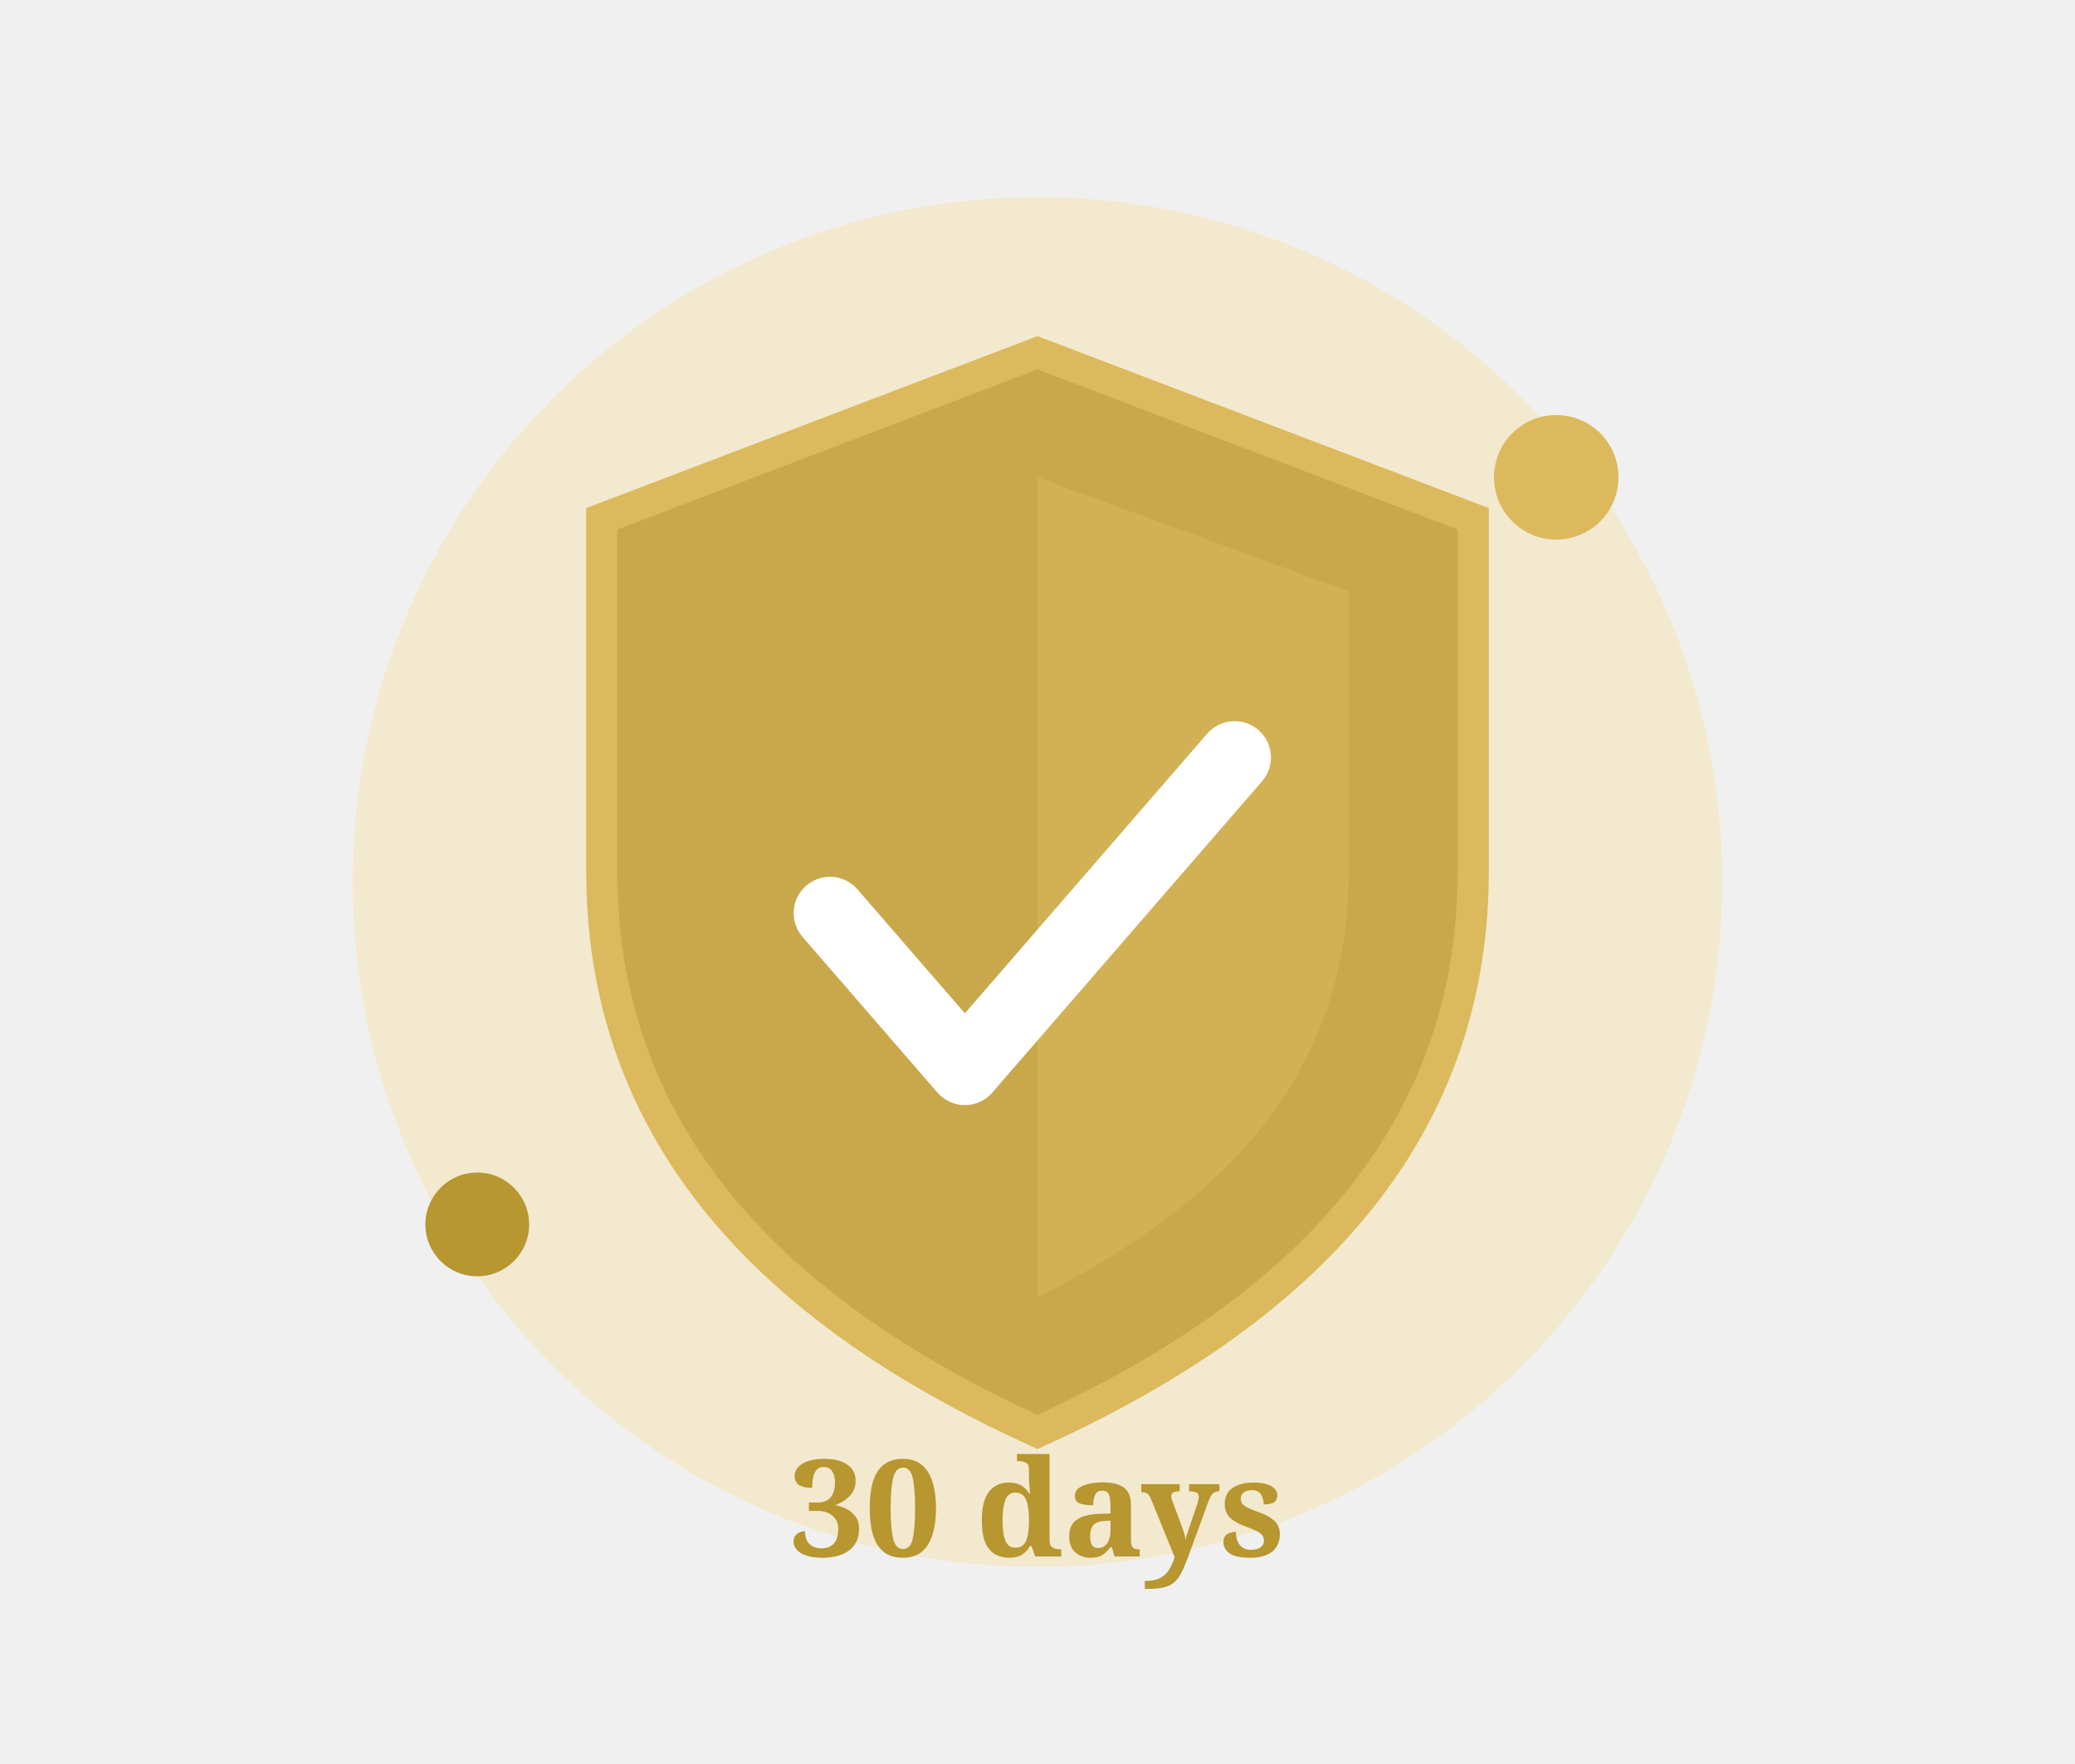
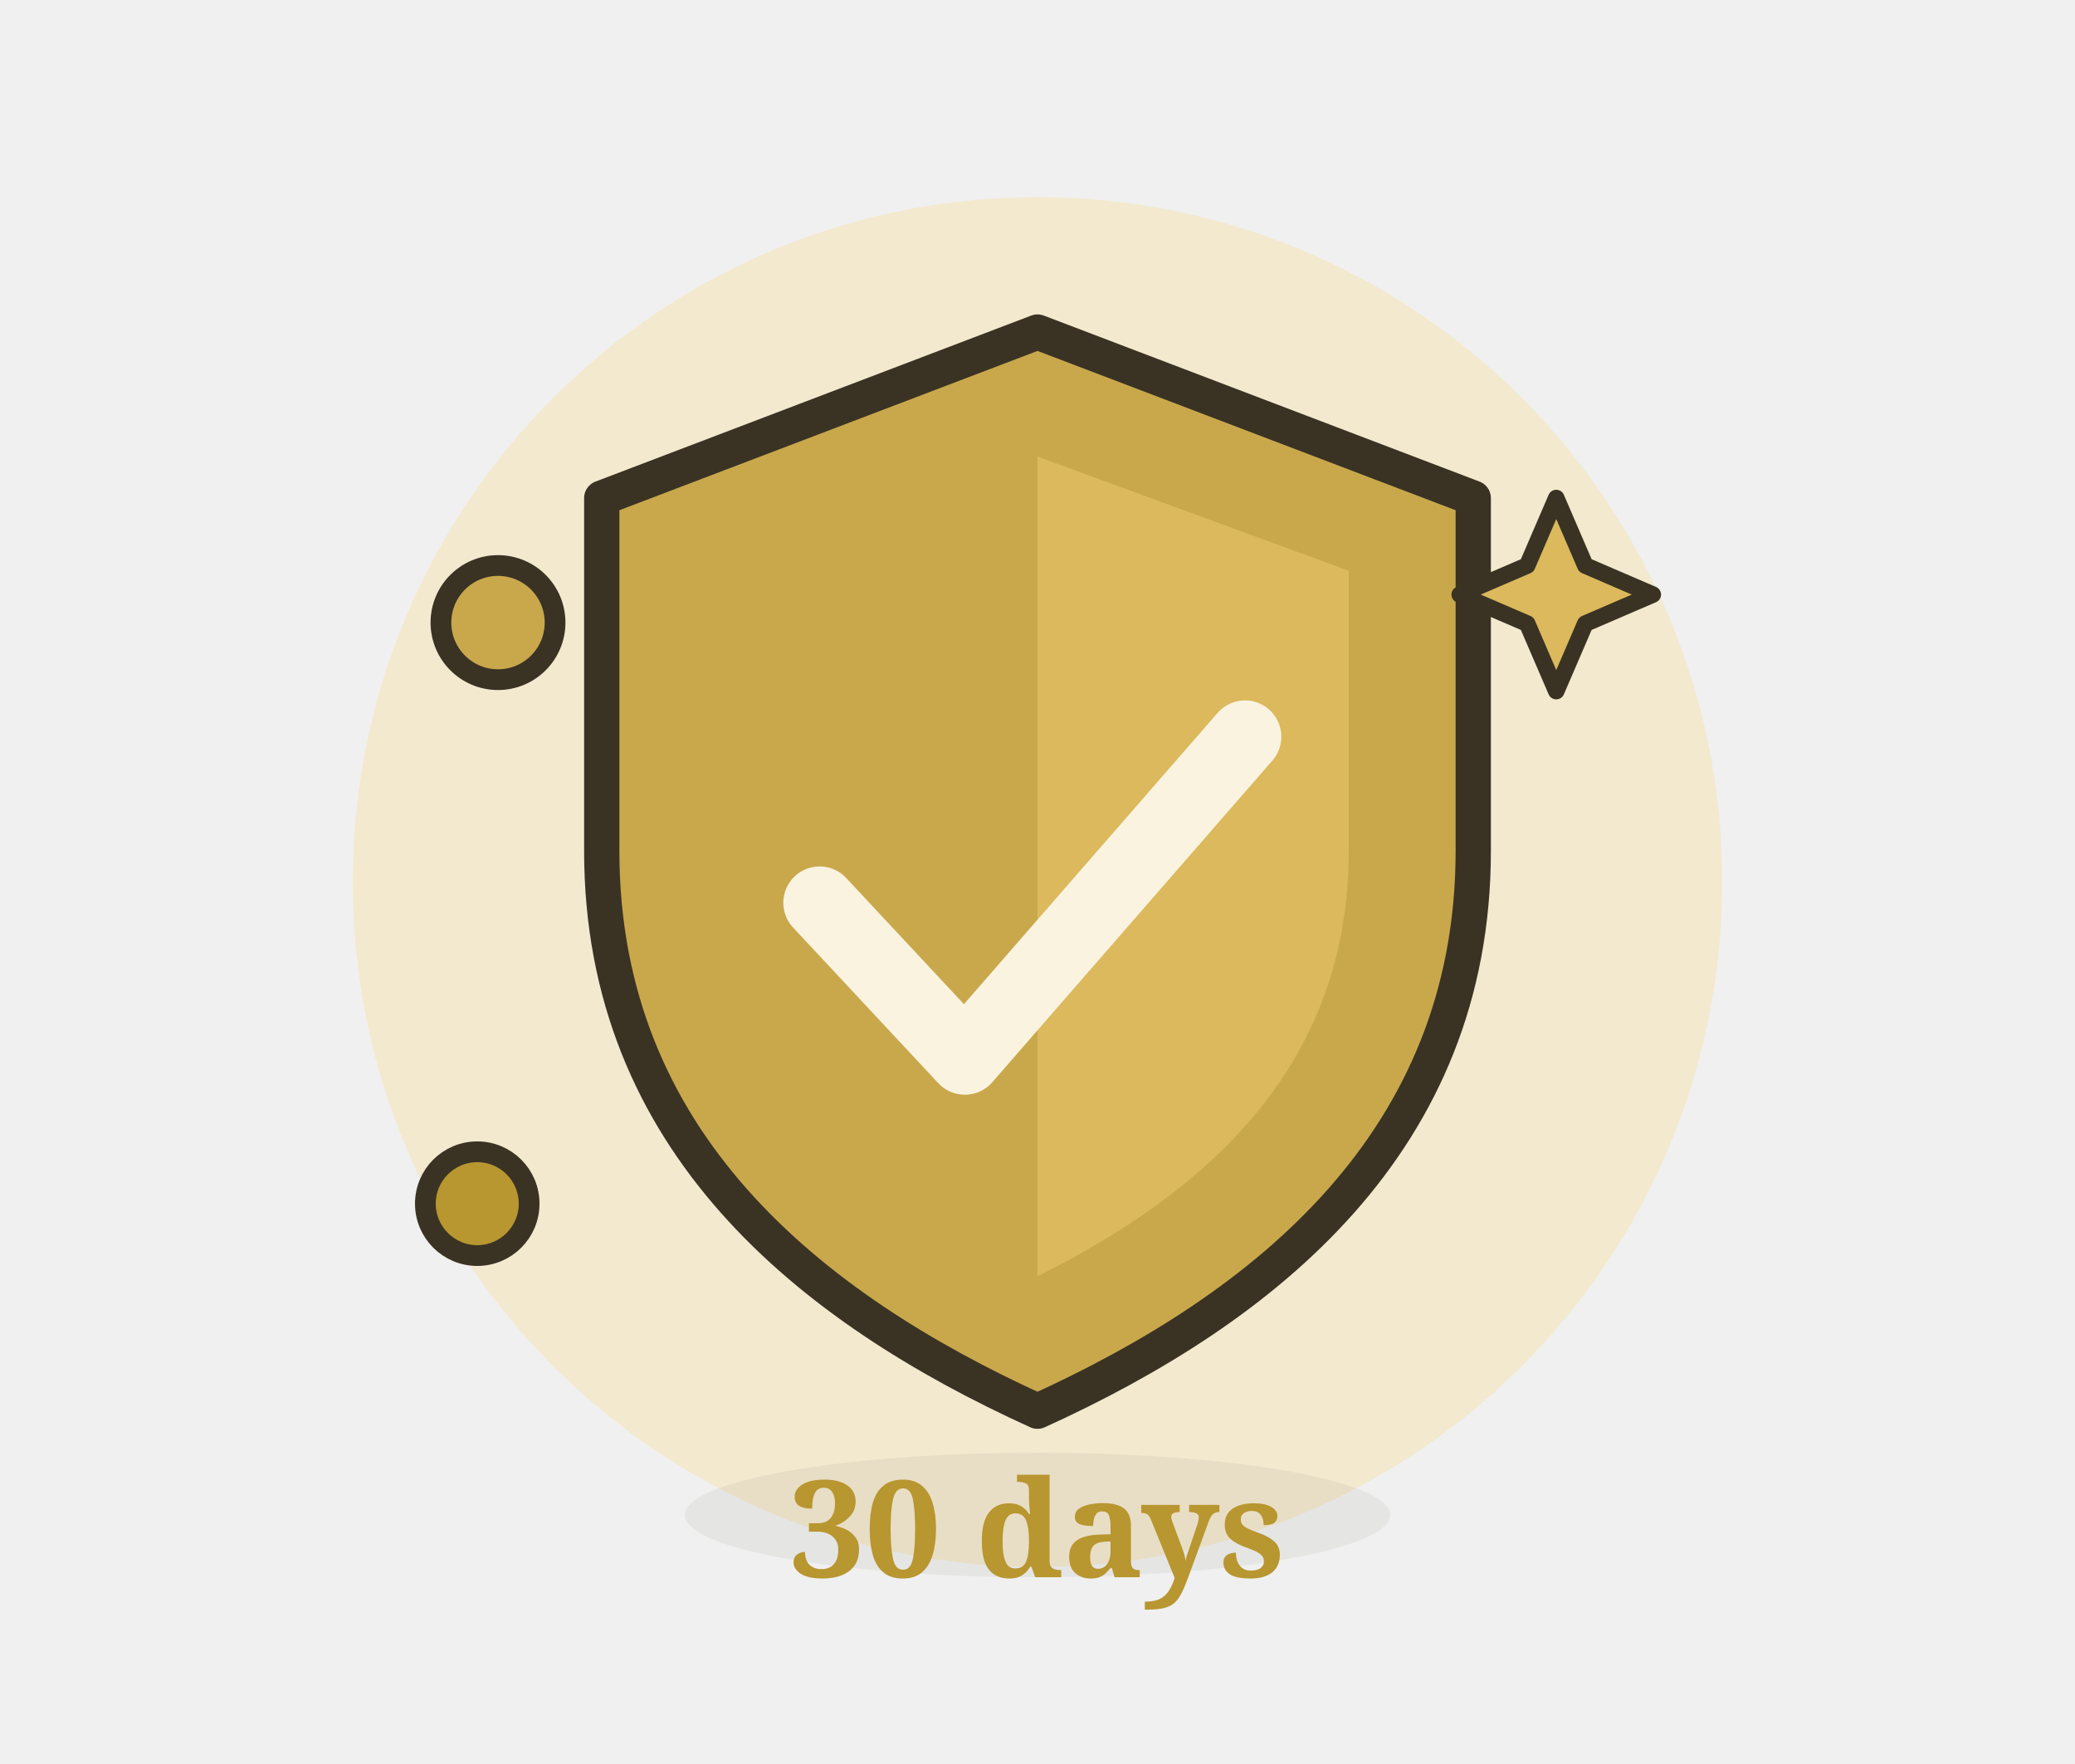
<svg xmlns="http://www.w3.org/2000/svg" viewBox="0 0 200 170" role="img" aria-label="First-month commitment guarantee illustration">
+   <style>
+     .illo-float{animation:illoFloat 3.6s ease-in-out infinite;transform-box:fill-box;transform-origin:center;will-change:transform}
+     .illo-float.f2{animation-duration:4.4s;animation-delay:-.9s}
+     .illo-float.f3{animation-duration:3.1s;animation-delay:-1.7s}
+     .illo-spin{animation:illoSpin 5s ease-in-out infinite;transform-box:fill-box;transform-origin:center;will-change:transform}
+     @keyframes illoFloat{0%,100%{transform:translateY(0)}50%{transform:translateY(-7px)}}
+     @keyframes illoSpin{0%,100%{transform:rotate(-9deg)}50%{transform:rotate(9deg)}}
+     @media (prefers-reduced-motion:reduce){.illo-float,.illo-spin{animation:none!important}}
+   </style>
  <circle cx="100" cy="85" r="66" fill="#f3e9cf" />
-   <circle cx="150" cy="46" r="6" fill="#dbb95c" />
-   <circle cx="46" cy="118" r="5" fill="#b89630" />
-   <path d="M100 34 l42 16 v34 c0 28 -20 44 -42 54 c-22 -10 -42 -26 -42 -54 V50 z" fill="#c9a84c" />
-   <path d="M100 34 l42 16 v34 c0 28 -20 44 -42 54 c-22 -10 -42 -26 -42 -54 V50 z" fill="none" stroke="#dbb95c" stroke-width="3" />
-   <path d="M100 46 l30 11 v27 c0 21 -14 33 -30 41 z" fill="#dbb95c" opacity="0.5" />
-   <path d="M80 88 l13 15 26 -30" fill="none" stroke="#ffffff" stroke-width="7" stroke-linecap="round" stroke-linejoin="round" />
-   <text x="100" y="150" font-family="Georgia, serif" font-size="13" font-weight="700" fill="#b89630" text-anchor="middle">30 days</text>
+   <ellipse cx="100" cy="146" rx="34" ry="6" fill="#3a3324" opacity="0.06" />
+   <path d="M100 32 l42 16 v34 c0 28 -20 44 -42 54 c-22 -10 -42 -26 -42 -54 V48 z" fill="#c9a84c" stroke="#3a3324" stroke-width="3.4" stroke-linejoin="round" />
+   <path d="M100 44 l30 11 v27 c0 21 -14 33 -30 41 z" fill="#dbb95c" />
+   <path d="M79 87 l14 15 27 -31" fill="none" stroke="#faf3e0" stroke-width="7" stroke-linecap="round" stroke-linejoin="round" />
+   <text x="100" y="152" font-family="Georgia, serif" font-size="13" font-weight="700" fill="#b89630" text-anchor="middle">30 days</text>
+   <g class="illo-spin">
+     <path d="M150 48 l2.8 6.5 6.5 2.8 -6.5 2.8 -2.8 6.5 -2.8 -6.5 -6.5 -2.8 6.5 -2.8 z" fill="#dbb95c" stroke="#3a3324" stroke-width="1.6" stroke-linejoin="round" />
+   </g>
+   <g class="illo-float f2">
+     <circle cx="48" cy="60" r="5.5" fill="#c9a84c" stroke="#3a3324" stroke-width="2" />
+   </g>
+   <g class="illo-float f3">
+     <circle cx="46" cy="116" r="5" fill="#b89630" stroke="#3a3324" stroke-width="2" />
+   </g>
</svg>
